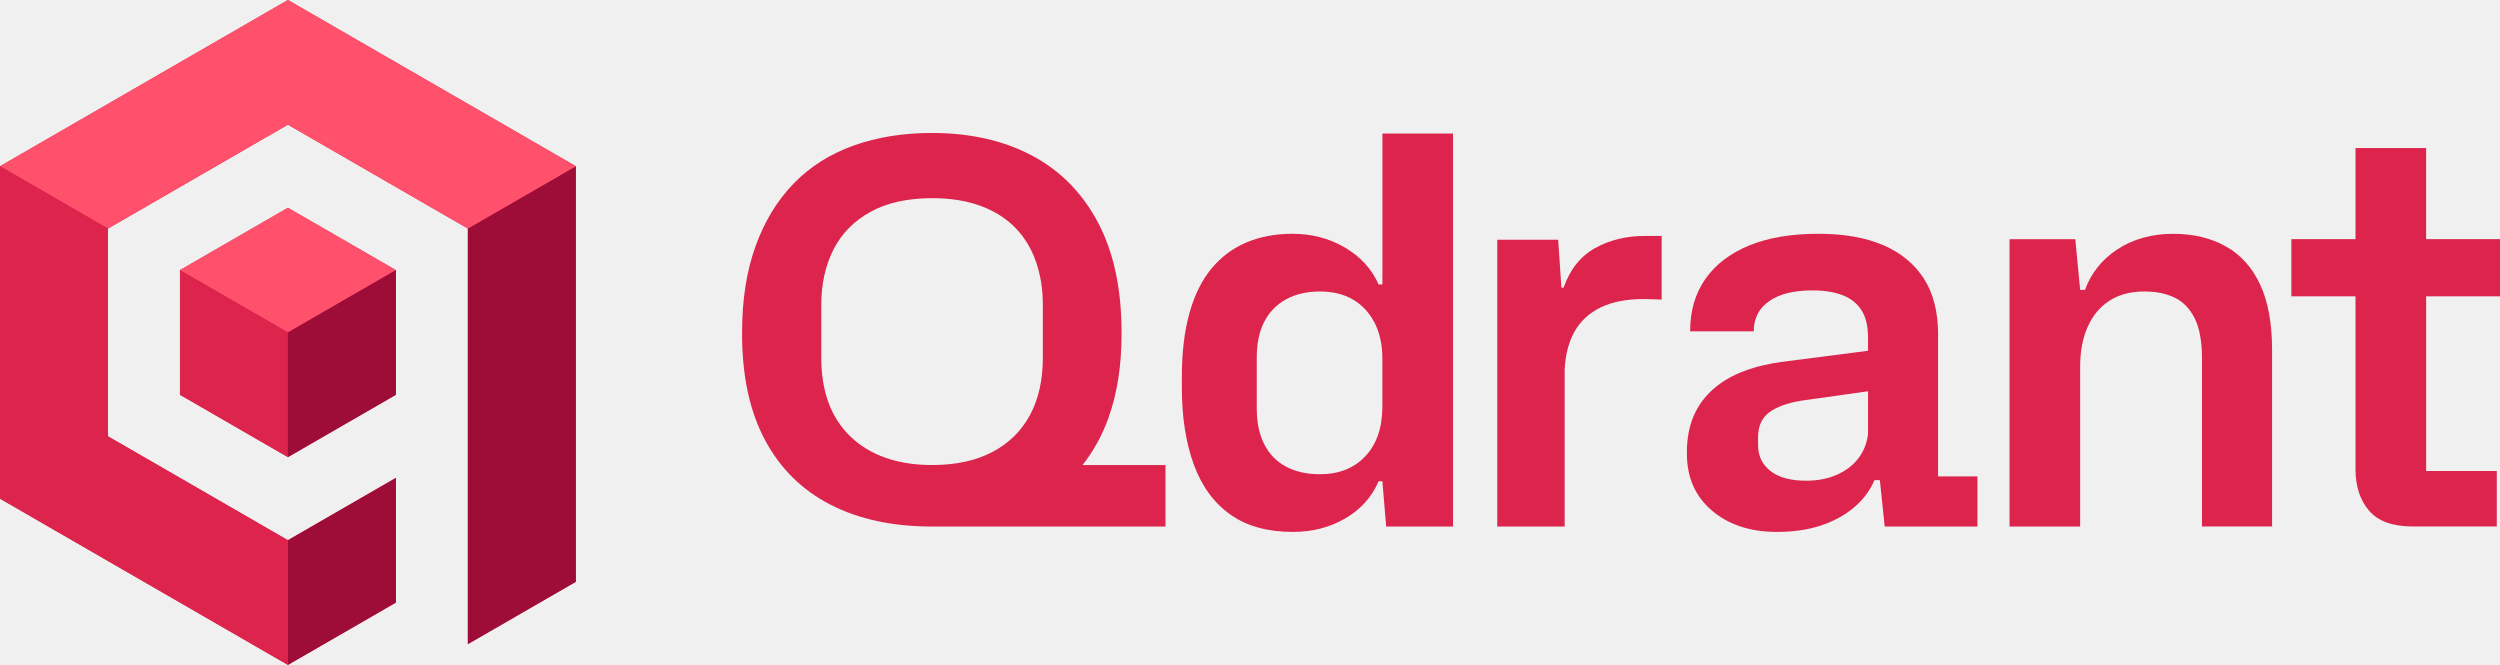
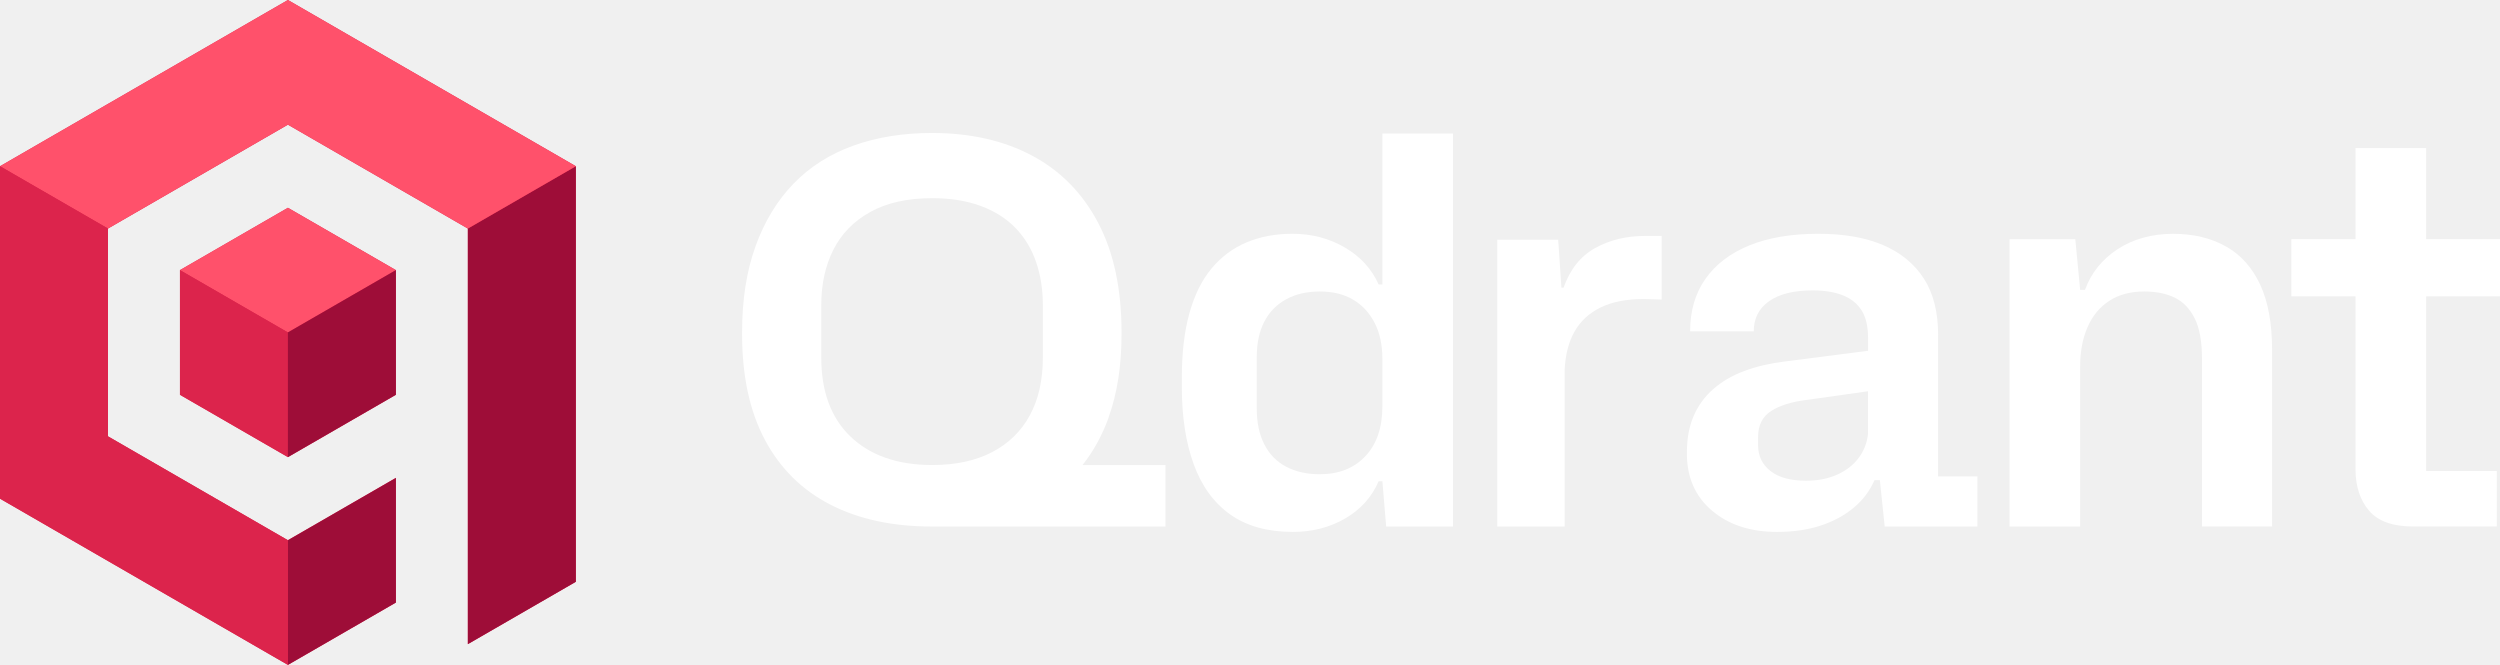
<svg xmlns="http://www.w3.org/2000/svg" id="Capa_2" data-name="Capa 2" viewBox="0 0 752 200">
  <defs>
    <style>
      .cls-1 {
        fill: #9e0d38;
      }

      .cls-2 {
+         fill: #fff;
+       }
+ 
+       .cls-3 {
        fill: #dc244c;
      }

-       .cls-3 {
+       .cls-4 {
        fill: #ff516b;
      }
    </style>
  </defs>
  <g id="Vectors">
    <g>
      <g>
        <g>
-           <polygon class="cls-2" points="86.6 0 0 50 0 150 86.6 200 119.08 181.25 119.08 143.75 86.6 162.5 32.48 131.25 32.48 68.75 86.6 37.5 140.73 68.75 140.73 193.75 173.21 175 173.21 50 86.6 0" />
-           <polygon class="cls-2" points="54.13 81.25 54.13 118.75 86.6 137.5 119.08 118.75 119.08 81.25 86.6 62.5 54.13 81.25" />
+           <polygon class="cls-3" points="86.6 0 0 50 0 150 86.6 200 119.08 181.25 119.08 143.75 86.6 162.5 32.48 131.25 32.48 68.75 86.6 37.5 140.73 68.75 140.73 193.75 173.21 175 173.21 50 86.6 0" />
+           <polygon class="cls-3" points="54.13 81.25 54.13 118.75 86.6 137.5 119.08 118.75 119.08 81.25 86.6 62.5 54.13 81.25" />
        </g>
        <g>
          <polygon class="cls-1" points="119.08 143.75 119.08 181.25 86.6 200 86.6 162.5 119.08 143.75" />
          <polygon class="cls-1" points="173.21 50 173.21 175 140.73 193.75 140.73 68.75 173.21 50" />
-           <polygon class="cls-3" points="173.21 50 140.73 68.75 86.6 37.5 32.48 68.75 0 50 86.6 0 173.21 50" />
-           <polygon class="cls-2" points="86.6 162.5 86.6 200 0 150 0 50 32.48 68.75 32.48 131.25 86.6 162.5" />
-           <polygon class="cls-3" points="119.08 81.25 86.6 100 54.13 81.25 86.6 62.5 119.08 81.25" />
-           <polygon class="cls-2" points="86.6 100 86.6 137.5 54.13 118.75 54.13 81.25 86.6 100" />
+           <polygon class="cls-4" points="173.21 50 140.73 68.75 86.6 37.5 32.48 68.75 0 50 86.6 0 173.21 50" />
+           <polygon class="cls-3" points="86.6 162.5 86.6 200 0 150 0 50 32.48 68.75 32.48 131.25 86.6 162.5" />
+           <polygon class="cls-4" points="119.08 81.25 86.6 100 54.13 81.25 86.6 62.5 119.08 81.25" />
+           <polygon class="cls-3" points="86.6 100 86.6 137.5 54.13 118.75 54.13 81.25 86.6 100" />
          <polygon class="cls-1" points="119.08 81.25 119.08 118.75 86.6 137.5 86.6 100 119.08 81.25" />
        </g>
      </g>
      <g>
        <path class="cls-2" d="M333.47,125.54c2.59-7.19,3.89-15.54,3.89-25.05v-.49c0-13.08-2.35-24.08-7.05-33-4.7-8.92-11.33-15.65-19.86-20.19-8.54-4.54-18.6-6.81-30.16-6.81-8.65,0-16.52,1.27-23.59,3.81-7.08,2.54-13.08,6.35-18,11.43-4.92,5.08-8.73,11.35-11.43,18.81-2.7,7.46-4.05,16.11-4.05,25.95v.49c0,12.65,2.3,23.27,6.89,31.86,4.59,8.6,11.16,15.08,19.7,19.46,8.54,4.38,18.7,6.57,30.49,6.57h70.28v-18.49h-24.96c3.29-4.14,5.91-8.92,7.88-14.35ZM266.34,137.7c-4.11-1.46-7.62-3.59-10.54-6.41-2.92-2.81-5.11-6.19-6.57-10.14-1.46-3.95-2.19-8.46-2.19-13.54v-15.89c0-6.27,1.22-11.81,3.65-16.62,2.43-4.81,6.13-8.59,11.11-11.35,4.97-2.76,11.19-4.14,18.65-4.14,5.51,0,10.38.79,14.59,2.35,4.22,1.57,7.7,3.79,10.46,6.65,2.76,2.87,4.81,6.27,6.16,10.22,1.35,3.95,2.03,8.24,2.03,12.89v15.89c0,6.71-1.3,12.46-3.89,17.27-2.6,4.81-6.38,8.51-11.35,11.11-4.97,2.59-10.97,3.89-18,3.89-5.3,0-10-.73-14.11-2.19Z" />
        <path class="cls-2" d="M415.82,85.57h-1.13c-2.06-4.65-5.43-8.35-10.14-11.11-4.7-2.76-9.97-4.14-15.81-4.14-5.08,0-9.68.87-13.78,2.59-4.11,1.73-7.62,4.35-10.54,7.87-2.92,3.51-5.14,8-6.65,13.46-1.52,5.46-2.27,11.87-2.27,19.22v3.08c0,8.87,1.19,16.57,3.57,23.11,2.38,6.54,6.03,11.57,10.95,15.08,4.92,3.51,11.21,5.27,18.89,5.27,5.84,0,11.08-1.35,15.73-4.05,4.65-2.7,8-6.43,10.05-11.19h1.13l1.14,13.62h20.11V40.16h-21.24v45.41ZM415.82,122.22c0,6.38-1.7,11.38-5.11,15-3.41,3.62-7.97,5.43-13.7,5.43-3.89,0-7.27-.75-10.14-2.27-2.87-1.51-5.06-3.76-6.57-6.73-1.52-2.97-2.27-6.57-2.27-10.78v-15.41c0-4.22.76-7.78,2.27-10.7,1.51-2.92,3.7-5.16,6.57-6.73,2.86-1.57,6.24-2.35,10.14-2.35s7.22.81,9.97,2.43c2.76,1.62,4.92,3.95,6.49,6.97,1.57,3.03,2.35,6.65,2.35,10.86v14.27Z" />
        <path class="cls-2" d="M582.99,100.81c0-6.92-1.43-12.59-4.3-17.03-2.87-4.43-6.95-7.78-12.24-10.05-5.3-2.27-11.78-3.41-19.46-3.41-8.11,0-15.03,1.16-20.76,3.49-5.73,2.33-10.13,5.68-13.22,10.05-3.08,4.38-4.62,9.65-4.62,15.81h19.14c0-3.89,1.54-6.92,4.62-9.08,3.08-2.16,7.43-3.24,13.05-3.24,3.57,0,6.59.49,9.08,1.46,2.49.97,4.38,2.49,5.68,4.54,1.3,2.05,1.95,4.81,1.95,8.27v3.89l-25.14,3.24c-4.43.54-8.46,1.49-12.08,2.84-3.62,1.35-6.73,3.16-9.32,5.43-2.59,2.27-4.57,4.97-5.92,8.11-1.35,3.14-2.03,6.76-2.03,10.86v.49c0,7.14,2.51,12.84,7.54,17.11,5.03,4.27,11.54,6.41,19.54,6.41,4.87,0,9.22-.62,13.05-1.87,3.84-1.24,7.16-3.03,9.97-5.35,2.81-2.32,4.92-5.11,6.32-8.35h1.62l1.46,13.95h27.89v-15.08h-11.84v-42.49ZM561.91,130.49c-.32,2.81-1.3,5.27-2.92,7.38-1.62,2.11-3.79,3.76-6.49,4.95-2.7,1.19-5.78,1.78-9.24,1.78-4.65,0-8.22-.97-10.7-2.92-2.49-1.95-3.73-4.54-3.73-7.78v-2.43c0-3.57,1.32-6.19,3.97-7.87,2.65-1.67,6.24-2.78,10.78-3.32l18.32-2.59v12.81Z" />
        <path class="cls-2" d="M669.57,74.14c-4.49-2.54-9.81-3.81-15.97-3.81s-11.92,1.54-16.62,4.62c-4.7,3.08-7.97,7.16-9.81,12.24h-1.46l-1.46-15.24h-19.78v86.43h21.24v-48.16c0-4.54.75-8.51,2.27-11.92,1.51-3.41,3.7-6.03,6.57-7.86,2.86-1.84,6.35-2.76,10.46-2.76,3.57,0,6.62.62,9.16,1.86,2.54,1.24,4.54,3.32,6,6.24,1.46,2.92,2.19,6.97,2.19,12.16v50.43h21.08v-53.19c0-7.89-1.19-14.41-3.57-19.54-2.38-5.13-5.81-8.97-10.3-11.51Z" />
        <path class="cls-2" d="M752,89.13v-17.19h-22.22v-27.41h-21.24v27.41h-19.3v17.19h19.3v52.05c0,5.08,1.35,9.22,4.05,12.41,2.7,3.19,7.13,4.78,13.3,4.78h25.14v-16.7h-21.24v-52.54h22.22Z" />
        <path class="cls-2" d="M494.81,70.97c-5.62,0-10.62,1.22-15,3.65-4.38,2.43-7.54,6.4-9.49,11.92h-.65l-.97-14.43h-18.32v86.27h20.27v-47.19c.22-4.54,1.22-8.38,3-11.51,1.78-3.13,4.4-5.54,7.86-7.22,3.46-1.68,7.78-2.51,12.97-2.51,1.08,0,2.08.03,3,.08.92.06,1.7.08,2.35.08v-19.14h-5.03Z" />
      </g>
    </g>
  </g>
</svg>
